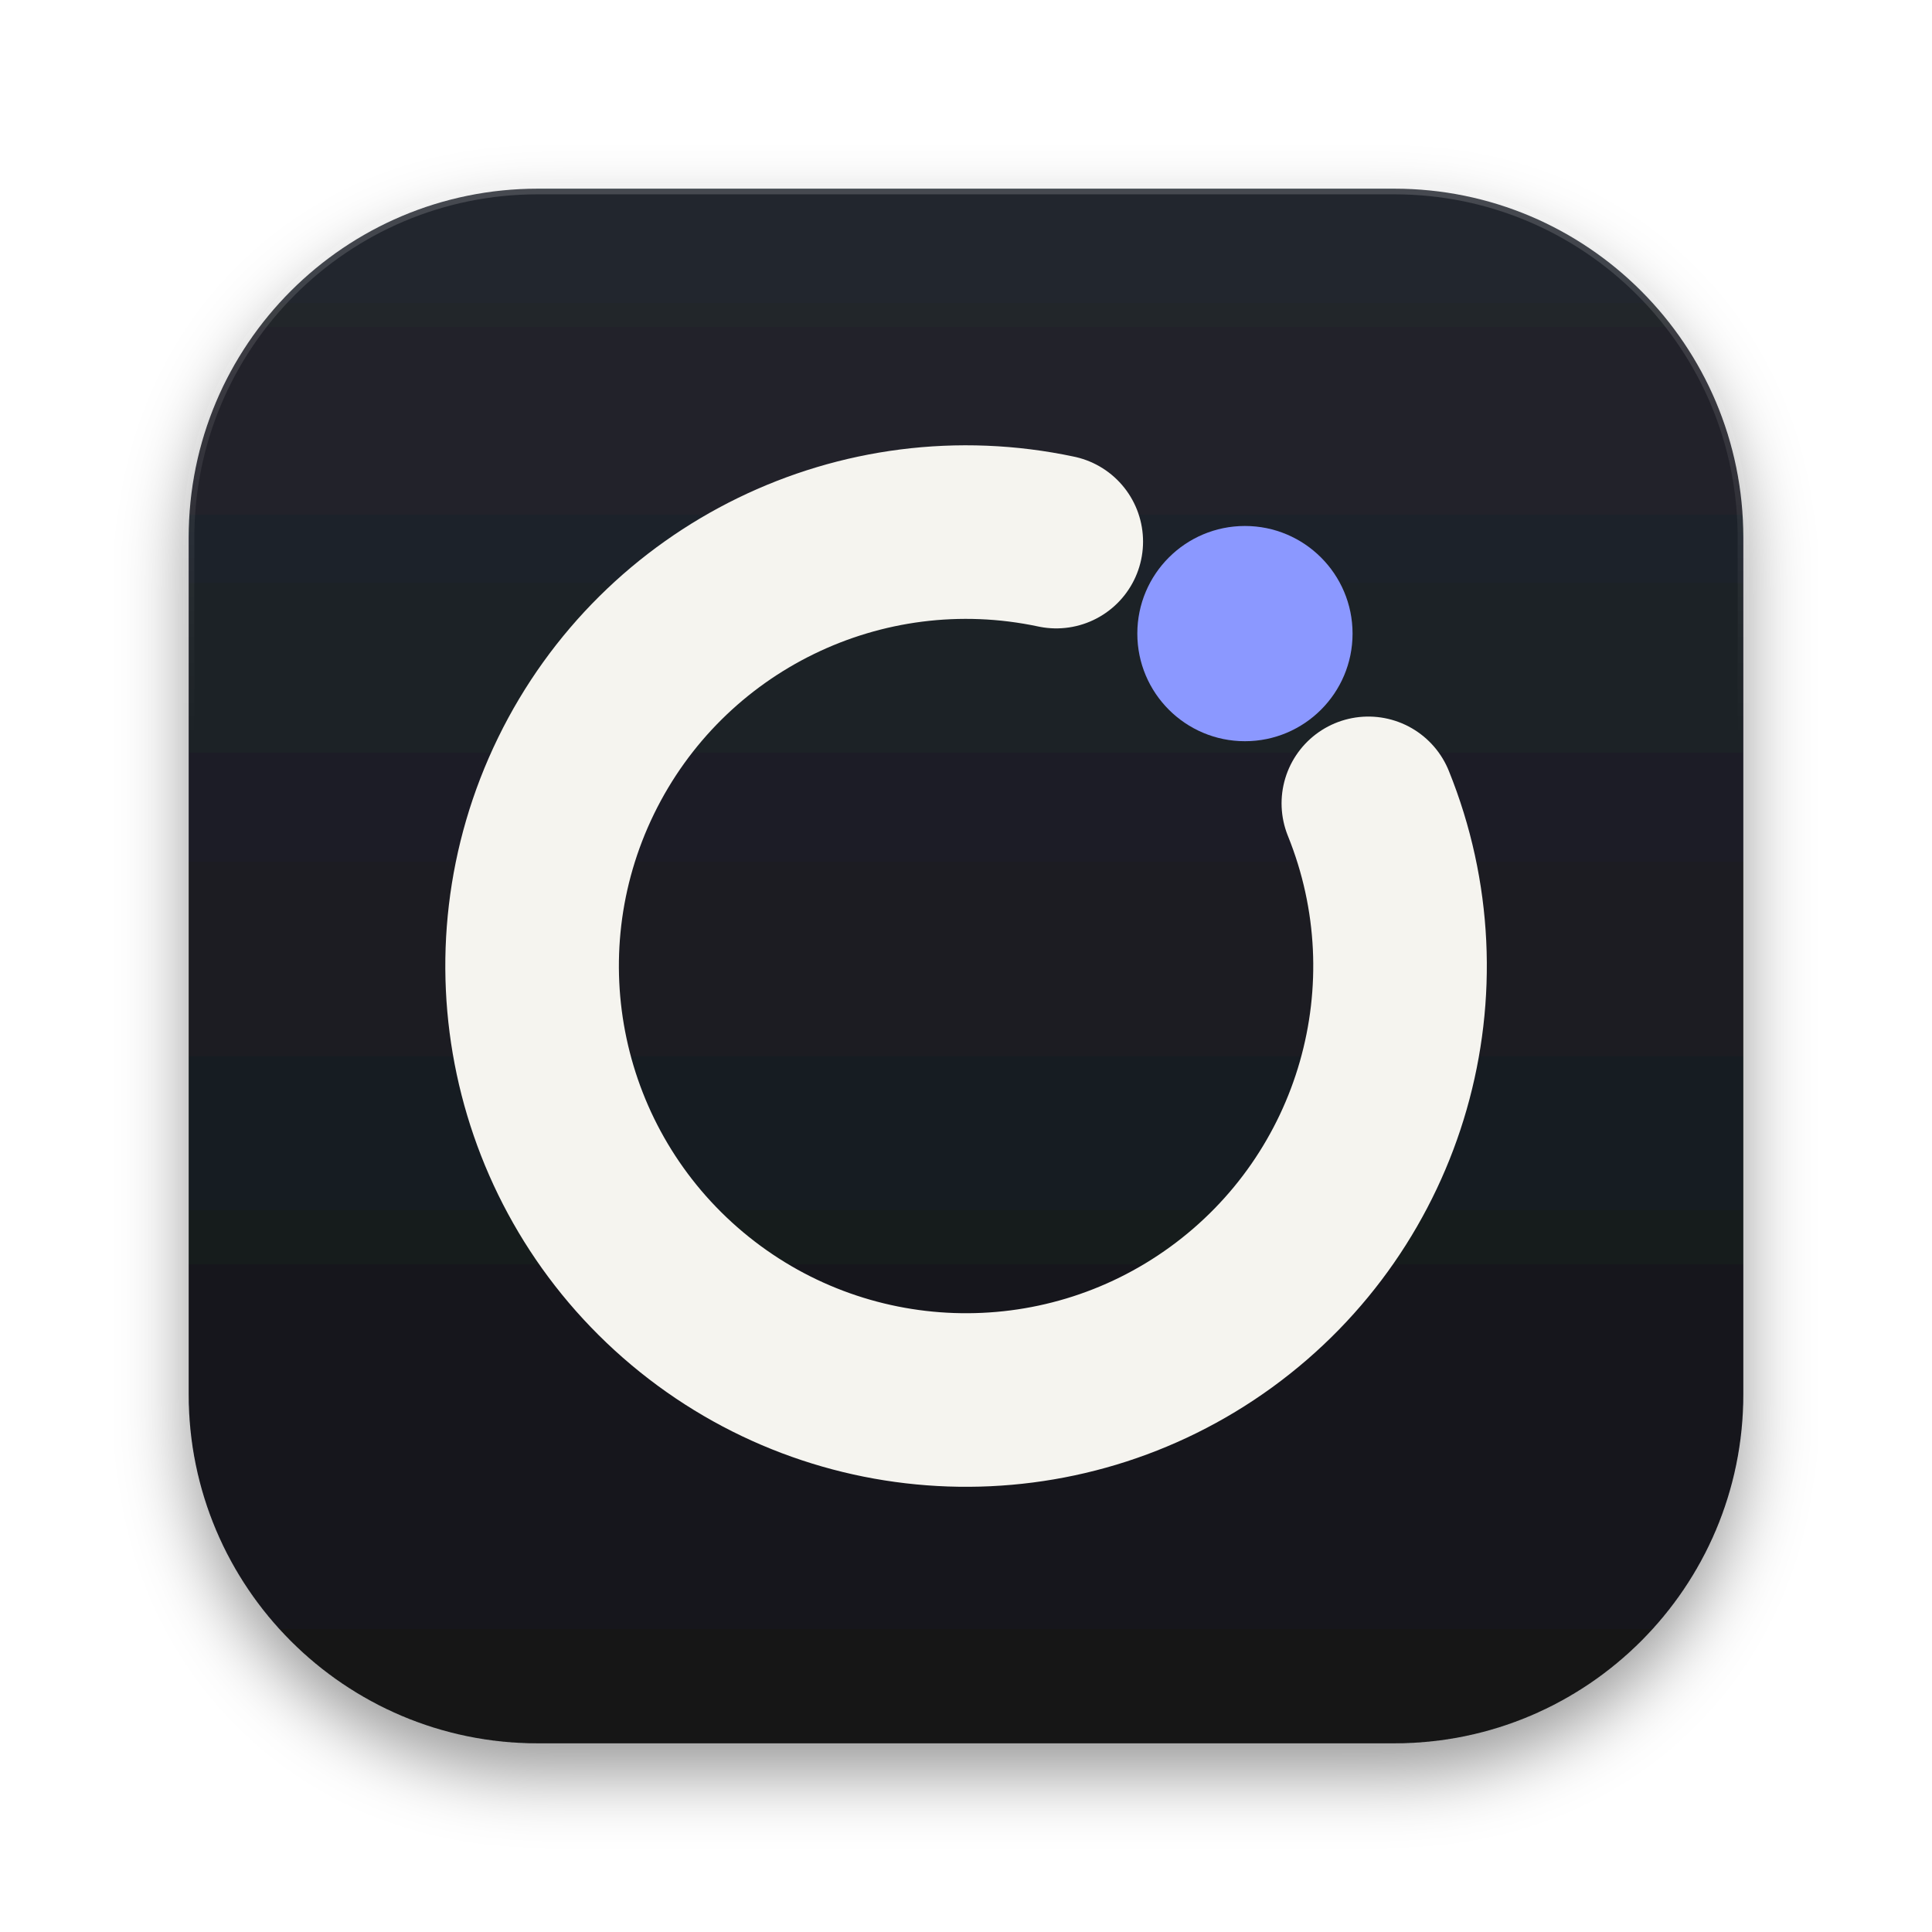
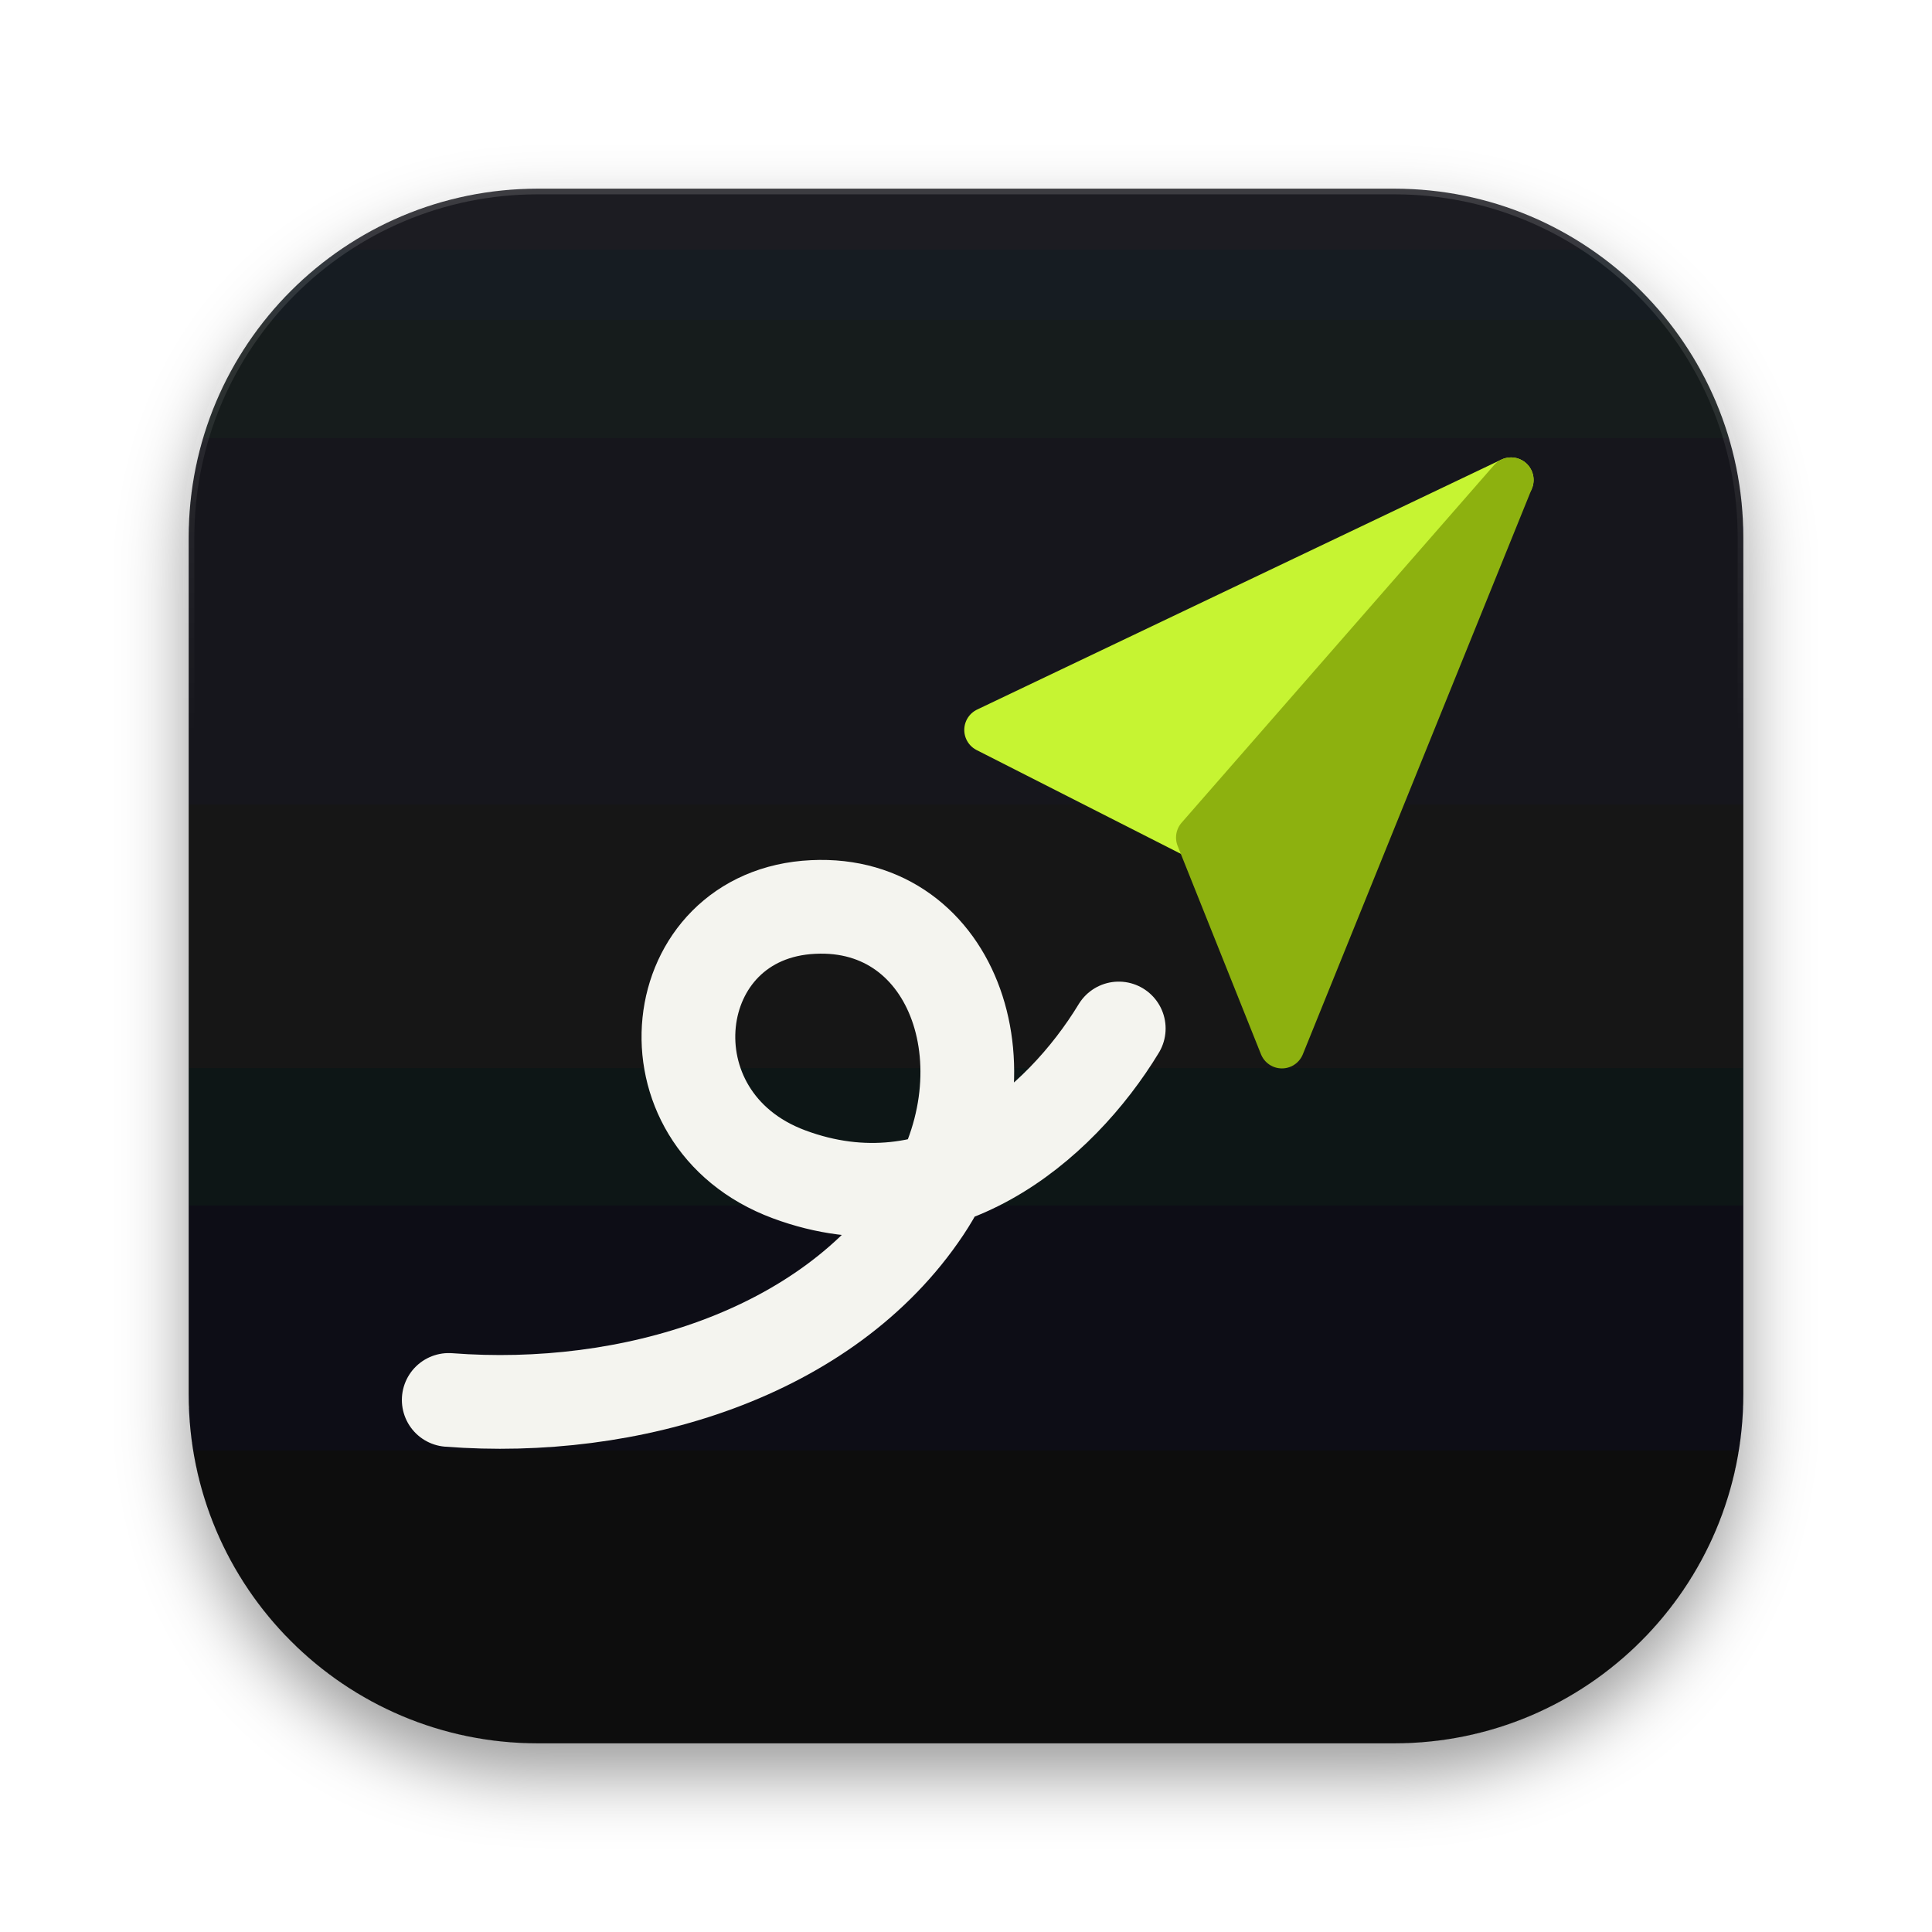
<svg xmlns="http://www.w3.org/2000/svg" width="1024" height="1024" viewBox="0 0 1024 1024">
  <defs>
    <linearGradient id="bg" x1="0" y1="0" x2="0" y2="1">
-       <stop offset="0" stop-color="#23262E" />
-       <stop offset="1" stop-color="#121418" />
+       <stop offset="0" stop-color="#1A1C21" />
+       <stop offset="1" stop-color="#0B0C0E" />
    </linearGradient>
    <linearGradient id="rim" x1="0" y1="0" x2="0" y2="1">
-       <stop offset="0" stop-color="#fff" stop-opacity=".16" />
+       <stop offset="0" stop-color="#fff" stop-opacity=".14" />
      <stop offset=".35" stop-color="#fff" stop-opacity="0" />
    </linearGradient>
    <filter id="shadow" x="-20%" y="-20%" width="140%" height="140%">
      <feGaussianBlur in="SourceAlpha" stdDeviation="18" />
      <feOffset dy="16" />
      <feComponentTransfer>
        <feFuncA type="linear" slope=".4" />
      </feComponentTransfer>
      <feMerge>
        <feMergeNode />
        <feMergeNode in="SourceGraphic" />
      </feMerge>
    </filter>
  </defs>
  <g filter="url(#shadow)">
    <rect x="100" y="100" width="824" height="824" rx="185" fill="url(#bg)" />
  </g>
  <rect x="100" y="100" width="824" height="824" rx="185" fill="none" stroke="url(#rim)" stroke-width="6" />
  <g transform="translate(512 512) scale(0.92) translate(-512 -512)">
-     <path d="M743.8 418.3 A250 250 0 1 1 564 267.5" fill="none" stroke="#F5F4EF" stroke-width="100" stroke-linecap="round" />
-     <circle cx="672.7" cy="320.5" r="62" fill="#8B98FF" />
+     <path d="M214 762 C318 770 432 736 488 652 C540 574 506 474 424 478 C338 482 324 600 410 632 C496 664 566 604 600 548" fill="none" stroke="#F4F4EF" stroke-width="54" stroke-linecap="round" stroke-linejoin="round" />
+     <path d="M826 232 L524 376 L646 438 Z" fill="#C6F432" stroke="#C6F432" stroke-width="26" stroke-linejoin="round" />
+     <path d="M826 232 L646 438 L694 558 Z" fill="#8DB10F" stroke="#8DB10F" stroke-width="26" stroke-linejoin="round" />
  </g>
</svg>
